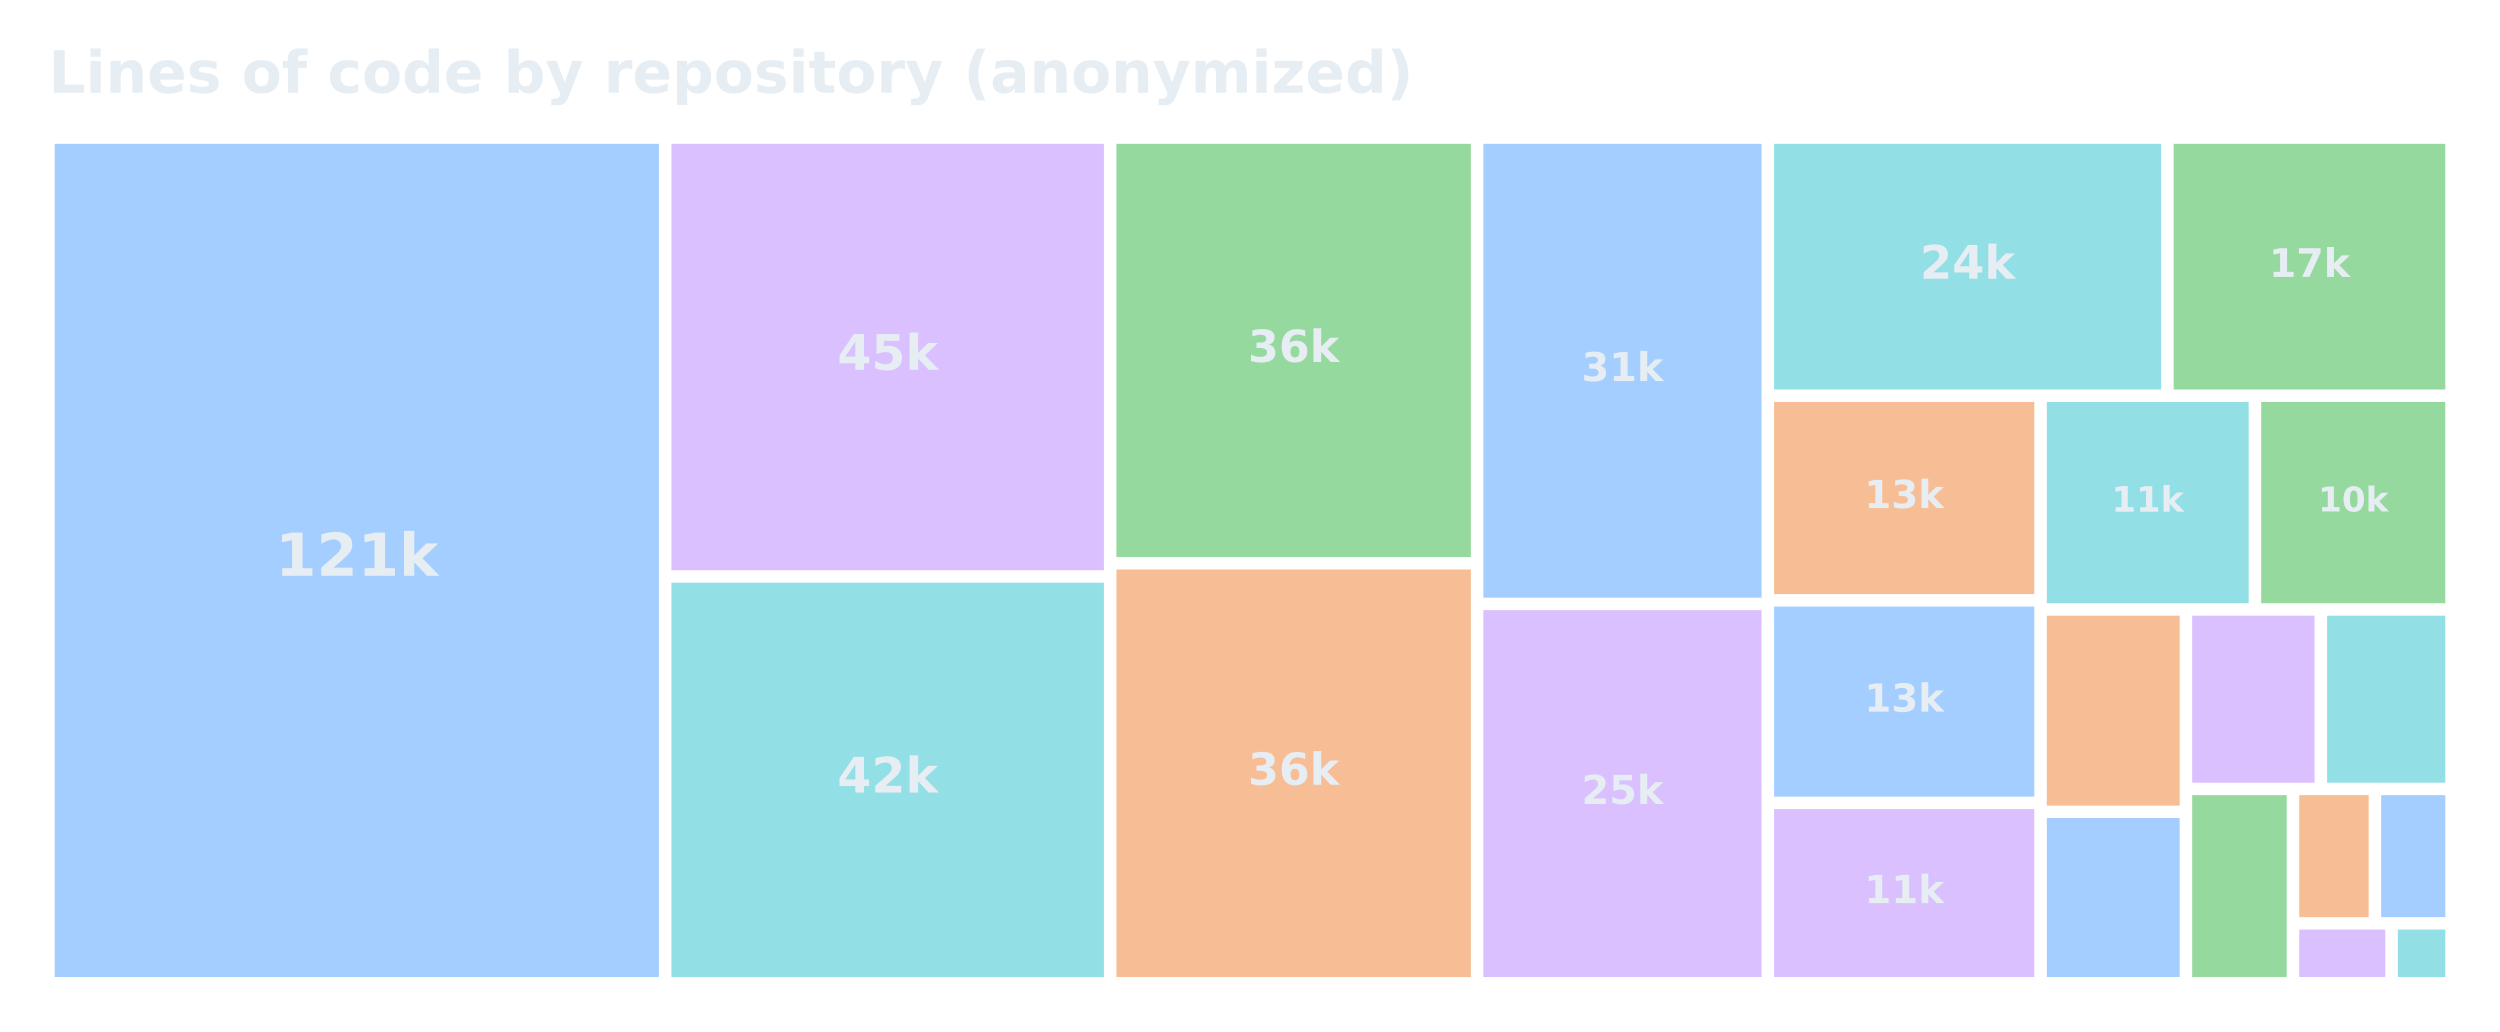
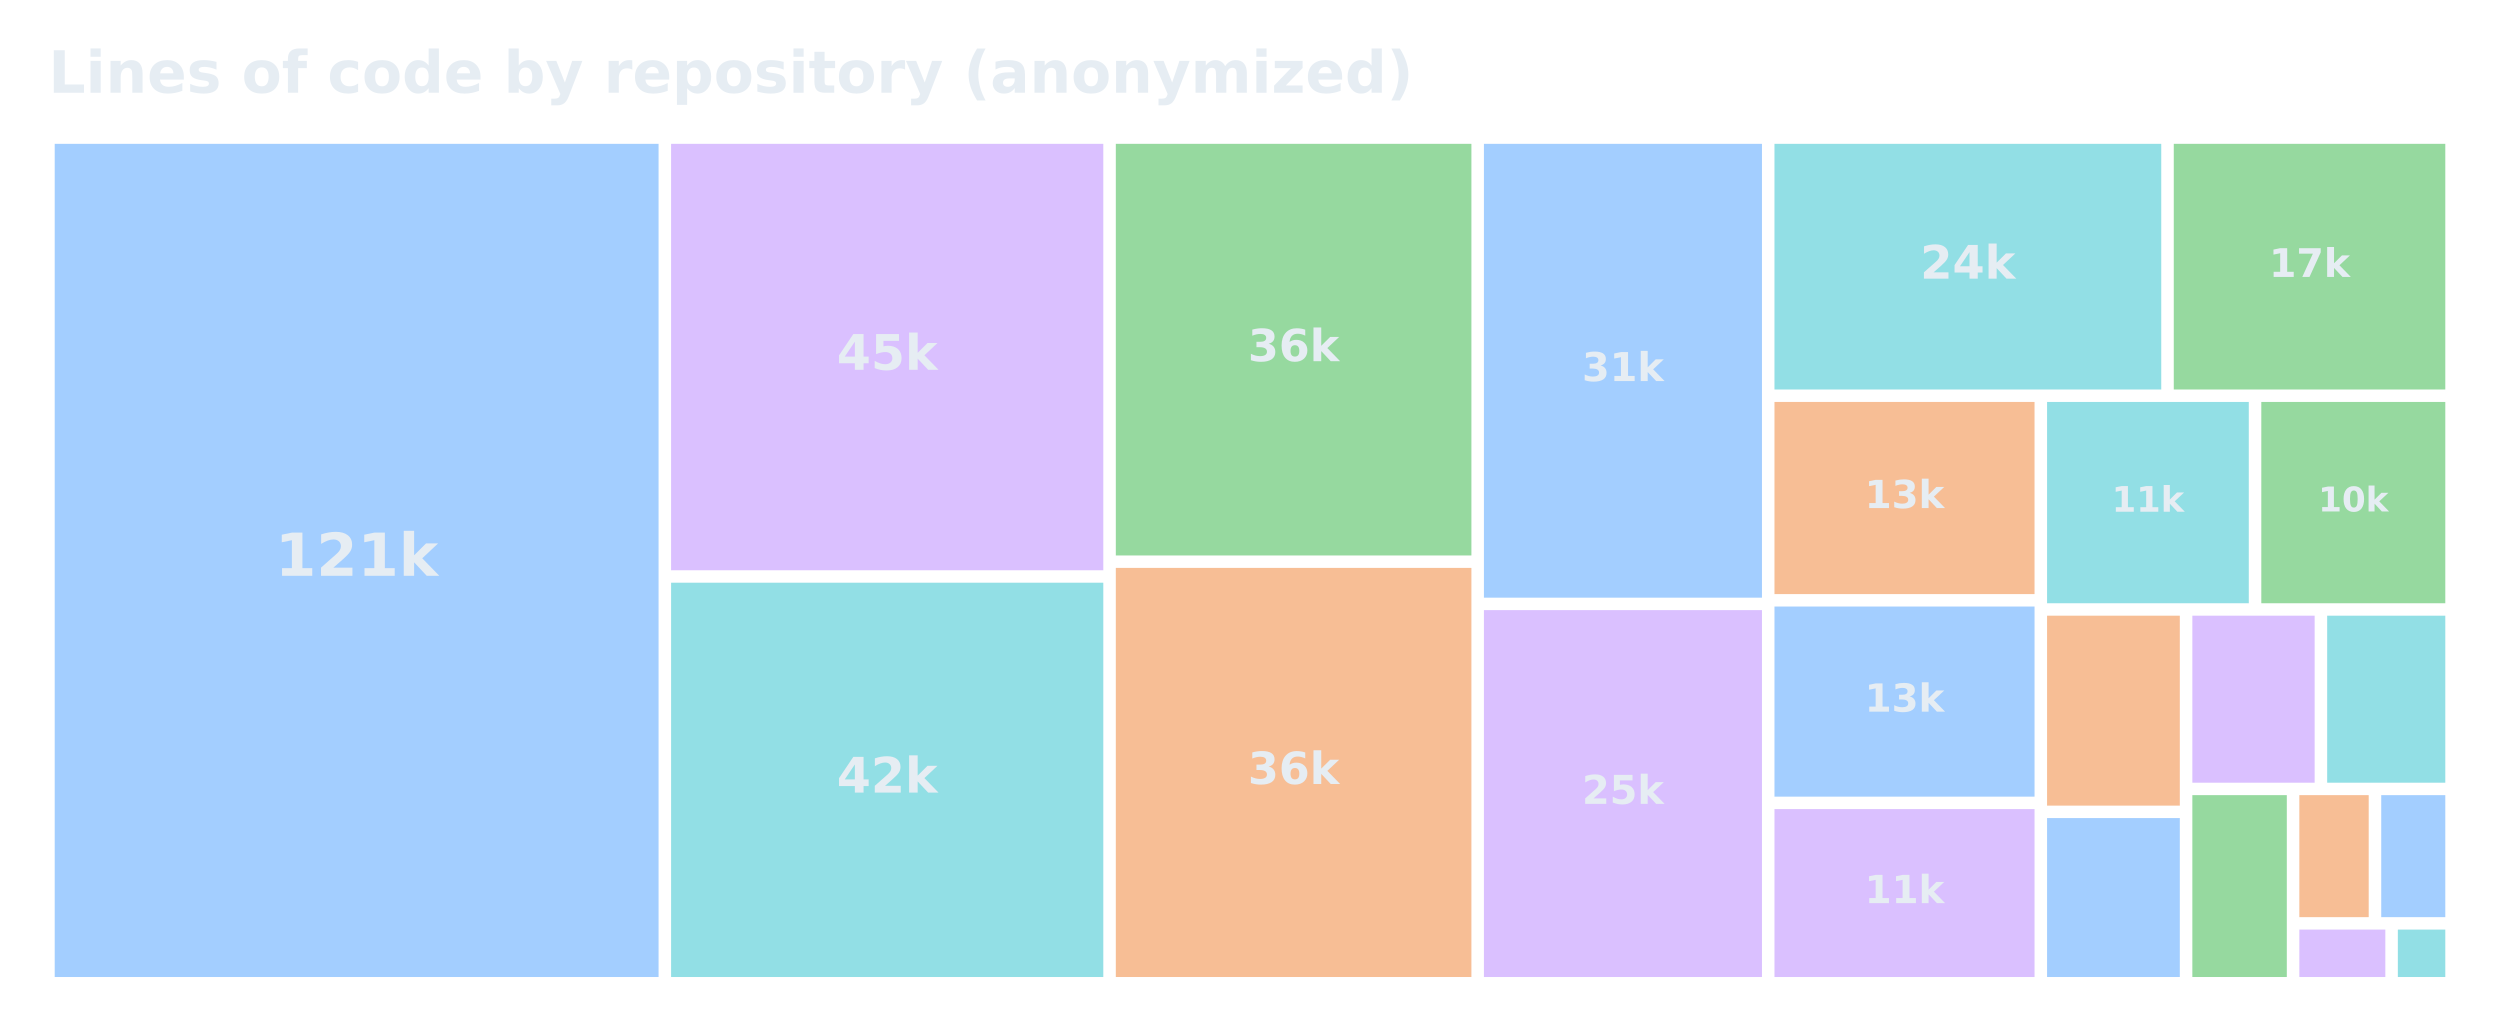
<svg xmlns="http://www.w3.org/2000/svg" xmlns:xlink="http://www.w3.org/1999/xlink" width="557.28pt" height="229.974pt" viewBox="0 0 557.28 229.974" version="1.1">
  <defs>
    <style type="text/css">*{stroke-linejoin: round; stroke-linecap: butt}</style>
  </defs>
  <g id="figure_1">
    <g id="patch_1">
      <path d="M 0 229.974  L 557.28 229.974  L 557.28 0  L 0 0  L 0 229.974  z " style="fill: none; opacity: 0" />
    </g>
    <g id="axes_1">
      <g id="patch_2">
-         <path d="M 12.195 32.064  L 146.883 32.064  L 146.883 217.788  L 12.195 217.788  z " clip-path="url(#pd9cb88884c)" style="fill: #58a6ff; opacity: 0.55" />
+         <path d="M 12.195 32.064  L 146.804 32.064  L 146.804 217.788  L 12.195 217.788  z " clip-path="url(#pdce6cdd599)" style="fill: #58a6ff; opacity: 0.55" />
      </g>
      <g id="patch_3">
-         <path d="M 149.673 32.064  L 246.074 32.064  L 246.074 127.121  L 149.673 127.121  z " clip-path="url(#pd9cb88884c)" style="fill: #bc8cff; opacity: 0.55" />
+         <path d="M 149.594 32.064  L 245.939 32.064  L 245.939 127.121  L 149.594 127.121  z " clip-path="url(#pdce6cdd599)" style="fill: #bc8cff; opacity: 0.55" />
      </g>
      <g id="patch_4">
-         <path d="M 149.673 129.893  L 246.074 129.893  L 246.074 217.788  L 149.673 217.788  z " clip-path="url(#pd9cb88884c)" style="fill: #39c5cf; opacity: 0.55" />
+         <path d="M 149.594 129.893  L 245.939 129.893  L 245.939 217.788  L 149.594 217.788  z " clip-path="url(#pdce6cdd599)" style="fill: #39c5cf; opacity: 0.55" />
      </g>
      <g id="patch_5">
-         <path d="M 248.864 32.064  L 327.87 32.064  L 327.87 124.173  L 248.864 124.173  z " clip-path="url(#pd9cb88884c)" style="fill: #3fb950; opacity: 0.55" />
+         <path d="M 248.729 32.064  L 327.994 32.064  L 327.994 123.82  L 248.729 123.82  z " clip-path="url(#pdce6cdd599)" style="fill: #3fb950; opacity: 0.55" />
      </g>
      <g id="patch_6">
-         <path d="M 248.864 126.945  L 327.87 126.945  L 327.87 217.788  L 248.864 217.788  z " clip-path="url(#pd9cb88884c)" style="fill: #f0883e; opacity: 0.55" />
+         <path d="M 248.729 126.592  L 327.994 126.592  L 327.994 217.788  L 248.729 217.788  z " clip-path="url(#pdce6cdd599)" style="fill: #f0883e; opacity: 0.55" />
      </g>
      <g id="patch_7">
-         <path d="M 330.66 32.064  L 392.674 32.064  L 392.674 133.229  L 330.66 133.229  z " clip-path="url(#pd9cb88884c)" style="fill: #58a6ff; opacity: 0.55" />
+         <path d="M 330.784 32.064  L 392.761 32.064  L 392.761 133.229  L 330.784 133.229  z " clip-path="url(#pdce6cdd599)" style="fill: #58a6ff; opacity: 0.55" />
      </g>
      <g id="patch_8">
-         <path d="M 330.66 136.001  L 392.674 136.001  L 392.674 217.788  L 330.66 217.788  z " clip-path="url(#pd9cb88884c)" style="fill: #bc8cff; opacity: 0.55" />
+         <path d="M 330.784 136.001  L 392.761 136.001  L 392.761 217.788  L 330.784 217.788  z " clip-path="url(#pdce6cdd599)" style="fill: #bc8cff; opacity: 0.55" />
      </g>
      <g id="patch_9">
-         <path d="M 395.464 32.064  L 481.733 32.064  L 481.733 86.826  L 395.464 86.826  z " clip-path="url(#pd9cb88884c)" style="fill: #39c5cf; opacity: 0.55" />
+         <path d="M 395.551 32.064  L 481.769 32.064  L 481.769 86.826  L 395.551 86.826  z " clip-path="url(#pdce6cdd599)" style="fill: #39c5cf; opacity: 0.55" />
      </g>
      <g id="patch_10">
-         <path d="M 484.523 32.064  L 545.085 32.064  L 545.085 86.826  L 484.523 86.826  z " clip-path="url(#pd9cb88884c)" style="fill: #3fb950; opacity: 0.55" />
+         <path d="M 484.559 32.064  L 545.085 32.064  L 545.085 86.826  L 484.559 86.826  z " clip-path="url(#pdce6cdd599)" style="fill: #3fb950; opacity: 0.55" />
      </g>
      <g id="patch_11">
-         <path d="M 395.464 89.598  L 453.472 89.598  L 453.472 132.431  L 395.464 132.431  z " clip-path="url(#pd9cb88884c)" style="fill: #f0883e; opacity: 0.55" />
+         <path d="M 395.551 89.598  L 453.524 89.598  L 453.524 132.431  L 395.551 132.431  z " clip-path="url(#pdce6cdd599)" style="fill: #f0883e; opacity: 0.55" />
      </g>
      <g id="patch_12">
-         <path d="M 395.464 135.203  L 453.472 135.203  L 453.472 177.583  L 395.464 177.583  z " clip-path="url(#pd9cb88884c)" style="fill: #58a6ff; opacity: 0.55" />
+         <path d="M 395.551 135.203  L 453.524 135.203  L 453.524 177.583  L 395.551 177.583  z " clip-path="url(#pdce6cdd599)" style="fill: #58a6ff; opacity: 0.55" />
      </g>
      <g id="patch_13">
-         <path d="M 395.464 180.355  L 453.472 180.355  L 453.472 217.788  L 395.464 217.788  z " clip-path="url(#pd9cb88884c)" style="fill: #bc8cff; opacity: 0.55" />
+         <path d="M 395.551 180.355  L 453.524 180.355  L 453.524 217.788  L 395.551 217.788  z " clip-path="url(#pdce6cdd599)" style="fill: #bc8cff; opacity: 0.55" />
      </g>
      <g id="patch_14">
-         <path d="M 456.262 89.598  L 501.259 89.598  L 501.259 134.472  L 456.262 134.472  z " clip-path="url(#pd9cb88884c)" style="fill: #39c5cf; opacity: 0.55" />
+         <path d="M 456.314 89.598  L 501.284 89.598  L 501.284 134.472  L 456.314 134.472  z " clip-path="url(#pdce6cdd599)" style="fill: #39c5cf; opacity: 0.55" />
      </g>
      <g id="patch_15">
-         <path d="M 504.049 89.598  L 545.085 89.598  L 545.085 134.472  L 504.049 134.472  z " clip-path="url(#pd9cb88884c)" style="fill: #3fb950; opacity: 0.55" />
+         <path d="M 504.074 89.598  L 545.085 89.598  L 545.085 134.472  L 504.074 134.472  z " clip-path="url(#pdce6cdd599)" style="fill: #3fb950; opacity: 0.55" />
      </g>
      <g id="patch_16">
-         <path d="M 456.262 137.244  L 485.876 137.244  L 485.876 179.584  L 456.262 179.584  z " clip-path="url(#pd9cb88884c)" style="fill: #f0883e; opacity: 0.55" />
+         <path d="M 456.314 137.244  L 485.91 137.244  L 485.91 179.584  L 456.314 179.584  z " clip-path="url(#pdce6cdd599)" style="fill: #f0883e; opacity: 0.55" />
      </g>
      <g id="patch_17">
-         <path d="M 456.262 182.356  L 485.876 182.356  L 485.876 217.788  L 456.262 217.788  z " clip-path="url(#pd9cb88884c)" style="fill: #58a6ff; opacity: 0.55" />
+         <path d="M 456.314 182.356  L 485.91 182.356  L 485.91 217.788  L 456.314 217.788  z " clip-path="url(#pdce6cdd599)" style="fill: #58a6ff; opacity: 0.55" />
      </g>
      <g id="patch_18">
-         <path d="M 488.666 137.244  L 515.948 137.244  L 515.948 174.474  L 488.666 174.474  z " clip-path="url(#pd9cb88884c)" style="fill: #bc8cff; opacity: 0.55" />
+         <path d="M 488.7 137.244  L 515.965 137.244  L 515.965 174.474  L 488.7 174.474  z " clip-path="url(#pdce6cdd599)" style="fill: #bc8cff; opacity: 0.55" />
      </g>
      <g id="patch_19">
-         <path d="M 518.738 137.244  L 545.085 137.244  L 545.085 174.474  L 518.738 174.474  z " clip-path="url(#pd9cb88884c)" style="fill: #39c5cf; opacity: 0.55" />
+         <path d="M 518.755 137.244  L 545.085 137.244  L 545.085 174.474  L 518.755 174.474  z " clip-path="url(#pdce6cdd599)" style="fill: #39c5cf; opacity: 0.55" />
      </g>
      <g id="patch_20">
-         <path d="M 488.666 177.246  L 509.737 177.246  L 509.737 217.788  L 488.666 217.788  z " clip-path="url(#pd9cb88884c)" style="fill: #3fb950; opacity: 0.55" />
+         <path d="M 488.7 177.246  L 509.758 177.246  L 509.758 217.788  L 488.7 217.788  z " clip-path="url(#pdce6cdd599)" style="fill: #3fb950; opacity: 0.55" />
      </g>
      <g id="patch_21">
-         <path d="M 512.527 177.246  L 528.003 177.246  L 528.003 204.443  L 512.527 204.443  z " clip-path="url(#pd9cb88884c)" style="fill: #f0883e; opacity: 0.55" />
+         <path d="M 512.548 177.246  L 528.013 177.246  L 528.013 204.443  L 512.548 204.443  z " clip-path="url(#pdce6cdd599)" style="fill: #f0883e; opacity: 0.55" />
      </g>
      <g id="patch_22">
-         <path d="M 530.793 177.246  L 545.085 177.246  L 545.085 204.443  L 530.793 204.443  z " clip-path="url(#pd9cb88884c)" style="fill: #58a6ff; opacity: 0.55" />
+         <path d="M 530.803 177.246  L 545.085 177.246  L 545.085 204.443  L 530.803 204.443  z " clip-path="url(#pdce6cdd599)" style="fill: #58a6ff; opacity: 0.55" />
      </g>
      <g id="patch_23">
-         <path d="M 512.527 207.215  L 531.713 207.215  L 531.713 217.788  L 512.527 217.788  z " clip-path="url(#pd9cb88884c)" style="fill: #bc8cff; opacity: 0.55" />
+         <path d="M 512.548 207.215  L 531.72 207.215  L 531.72 217.788  L 512.548 217.788  z " clip-path="url(#pdce6cdd599)" style="fill: #bc8cff; opacity: 0.55" />
      </g>
      <g id="patch_24">
-         <path d="M 534.503 207.215  L 545.085 207.215  L 545.085 217.788  L 534.503 217.788  z " clip-path="url(#pd9cb88884c)" style="fill: #39c5cf; opacity: 0.55" />
+         <path d="M 534.51 207.215  L 545.085 207.215  L 545.085 217.788  L 534.51 217.788  z " clip-path="url(#pdce6cdd599)" style="fill: #39c5cf; opacity: 0.55" />
      </g>
      <g id="text_1">
-         <g style="fill: #e6edf3" transform="translate(61.35622 128.3586) scale(0.132125 -0.132125)">
+         <g style="fill: #e6edf3" transform="translate(61.32346 128.3574) scale(0.132079 -0.132079)">
          <defs>
            <path id="DejaVuSans-Bold-14" d="M 750 831  L 1813 831  L 1813 3847  L 722 3622  L 722 4441  L 1806 4666  L 2950 4666  L 2950 831  L 4013 831  L 4013 0  L 750 0  L 750 831  z " transform="scale(0.015625)" />
            <path id="DejaVuSans-Bold-15" d="M 1844 884  L 3897 884  L 3897 0  L 506 0  L 506 884  L 2209 2388  Q 2438 2594 2547 2791  Q 2656 2988 2656 3200  Q 2656 3528 2436 3728  Q 2216 3928 1850 3928  Q 1569 3928 1234 3808  Q 900 3688 519 3450  L 519 4475  Q 925 4609 1322 4679  Q 1719 4750 2100 4750  Q 2938 4750 3402 4381  Q 3866 4013 3866 3353  Q 3866 2972 3669 2642  Q 3472 2313 2841 1759  L 1844 884  z " transform="scale(0.015625)" />
            <path id="DejaVuSans-Bold-4e" d="M 538 4863  L 1656 4863  L 1656 2216  L 2944 3500  L 4244 3500  L 2534 1894  L 4378 0  L 3022 0  L 1656 1459  L 1656 0  L 538 0  L 538 4863  z " transform="scale(0.015625)" />
          </defs>
          <use xlink:href="#DejaVuSans-Bold-14" />
          <use xlink:href="#DejaVuSans-Bold-15" transform="translate(69.57812 0)" />
          <use xlink:href="#DejaVuSans-Bold-14" transform="translate(139.1562 0)" />
          <use xlink:href="#DejaVuSans-Bold-4e" transform="translate(208.7344 0)" />
        </g>
      </g>
      <g id="text_2">
-         <g style="fill: #e6edf3" transform="translate(186.6389 82.43084) scale(0.109254 -0.109254)">
+         <g style="fill: #e6edf3" transform="translate(186.5356 82.42996) scale(0.10922 -0.10922)">
          <defs>
            <path id="DejaVuSans-Bold-17" d="M 2356 3675  L 1038 1722  L 2356 1722  L 2356 3675  z M 2156 4666  L 3494 4666  L 3494 1722  L 4159 1722  L 4159 850  L 3494 850  L 3494 0  L 2356 0  L 2356 850  L 288 850  L 288 1881  L 2156 4666  z " transform="scale(0.015625)" />
            <path id="DejaVuSans-Bold-18" d="M 678 4666  L 3669 4666  L 3669 3781  L 1638 3781  L 1638 3059  Q 1775 3097 1914 3117  Q 2053 3138 2203 3138  Q 3056 3138 3531 2711  Q 4006 2284 4006 1522  Q 4006 766 3489 337  Q 2972 -91 2053 -91  Q 1656 -91 1267 -14  Q 878 63 494 219  L 494 1166  Q 875 947 1217 837  Q 1559 728 1863 728  Q 2300 728 2551 942  Q 2803 1156 2803 1522  Q 2803 1891 2551 2103  Q 2300 2316 1863 2316  Q 1603 2316 1309 2248  Q 1016 2181 678 2041  L 678 4666  z " transform="scale(0.015625)" />
          </defs>
          <use xlink:href="#DejaVuSans-Bold-17" />
          <use xlink:href="#DejaVuSans-Bold-18" transform="translate(69.57812 0)" />
          <use xlink:href="#DejaVuSans-Bold-4e" transform="translate(139.1562 0)" />
        </g>
      </g>
      <g id="text_3">
-         <g style="fill: #e6edf3" transform="translate(186.6389 176.6788) scale(0.109254 -0.109254)">
+         <g style="fill: #e6edf3" transform="translate(186.5356 176.678) scale(0.10922 -0.10922)">
          <use xlink:href="#DejaVuSans-Bold-17" />
          <use xlink:href="#DejaVuSans-Bold-15" transform="translate(69.57812 0)" />
          <use xlink:href="#DejaVuSans-Bold-4e" transform="translate(139.1562 0)" />
        </g>
      </g>
      <g id="text_4">
-         <g style="fill: #e6edf3" transform="translate(278.2008 80.68721) scale(0.098863 -0.098863)">
+         <g style="fill: #e6edf3" transform="translate(278.1793 80.51459) scale(0.099017 -0.099017)">
          <defs>
            <path id="DejaVuSans-Bold-16" d="M 2981 2516  Q 3453 2394 3698 2092  Q 3944 1791 3944 1325  Q 3944 631 3412 270  Q 2881 -91 1863 -91  Q 1503 -91 1142 -33  Q 781 25 428 141  L 428 1069  Q 766 900 1098 814  Q 1431 728 1753 728  Q 2231 728 2486 893  Q 2741 1059 2741 1369  Q 2741 1688 2480 1852  Q 2219 2016 1709 2016  L 1228 2016  L 1228 2791  L 1734 2791  Q 2188 2791 2409 2933  Q 2631 3075 2631 3366  Q 2631 3634 2415 3781  Q 2200 3928 1806 3928  Q 1516 3928 1219 3862  Q 922 3797 628 3669  L 628 4550  Q 984 4650 1334 4700  Q 1684 4750 2022 4750  Q 2931 4750 3382 4451  Q 3834 4153 3834 3553  Q 3834 3144 3618 2883  Q 3403 2622 2981 2516  z " transform="scale(0.015625)" />
            <path id="DejaVuSans-Bold-19" d="M 2316 2303  Q 2000 2303 1842 2098  Q 1684 1894 1684 1484  Q 1684 1075 1842 870  Q 2000 666 2316 666  Q 2634 666 2792 870  Q 2950 1075 2950 1484  Q 2950 1894 2792 2098  Q 2634 2303 2316 2303  z M 3803 4544  L 3803 3681  Q 3506 3822 3243 3889  Q 2981 3956 2731 3956  Q 2194 3956 1894 3657  Q 1594 3359 1544 2772  Q 1750 2925 1990 3001  Q 2231 3078 2516 3078  Q 3231 3078 3670 2659  Q 4109 2241 4109 1563  Q 4109 813 3618 361  Q 3128 -91 2303 -91  Q 1394 -91 895 523  Q 397 1138 397 2266  Q 397 3422 980 4083  Q 1563 4744 2578 4744  Q 2900 4744 3203 4694  Q 3506 4644 3803 4544  z " transform="scale(0.015625)" />
          </defs>
          <use xlink:href="#DejaVuSans-Bold-16" />
          <use xlink:href="#DejaVuSans-Bold-19" transform="translate(69.57812 0)" />
          <use xlink:href="#DejaVuSans-Bold-4e" transform="translate(139.1562 0)" />
        </g>
      </g>
      <g id="text_5">
-         <g style="fill: #e6edf3" transform="translate(278.2008 174.9352) scale(0.098863 -0.098863)">
+         <g style="fill: #e6edf3" transform="translate(278.1793 174.7626) scale(0.099017 -0.099017)">
          <use xlink:href="#DejaVuSans-Bold-16" />
          <use xlink:href="#DejaVuSans-Bold-19" transform="translate(69.57812 0)" />
          <use xlink:href="#DejaVuSans-Bold-4e" transform="translate(139.1562 0)" />
        </g>
      </g>
      <g id="text_6">
-         <g style="fill: #e6edf3" transform="translate(352.5448 84.95145) scale(0.088712 -0.088712)">
+         <g style="fill: #e6edf3" transform="translate(352.6525 84.95088) scale(0.08869 -0.08869)">
          <use xlink:href="#DejaVuSans-Bold-16" />
          <use xlink:href="#DejaVuSans-Bold-14" transform="translate(69.57812 0)" />
          <use xlink:href="#DejaVuSans-Bold-4e" transform="translate(139.1562 0)" />
        </g>
      </g>
      <g id="text_7">
-         <g style="fill: #e6edf3" transform="translate(352.5448 179.1994) scale(0.088712 -0.088712)">
+         <g style="fill: #e6edf3" transform="translate(352.6525 179.1989) scale(0.08869 -0.08869)">
          <use xlink:href="#DejaVuSans-Bold-15" />
          <use xlink:href="#DejaVuSans-Bold-18" transform="translate(69.57812 0)" />
          <use xlink:href="#DejaVuSans-Bold-4e" transform="translate(139.1562 0)" />
        </g>
      </g>
      <g id="text_8">
-         <g style="fill: #e6edf3" transform="translate(427.9865 62.1264) scale(0.103201 -0.103201)">
+         <g style="fill: #e6edf3" transform="translate(428.0511 62.12561) scale(0.103171 -0.103171)">
          <use xlink:href="#DejaVuSans-Bold-15" />
          <use xlink:href="#DejaVuSans-Bold-17" transform="translate(69.57812 0)" />
          <use xlink:href="#DejaVuSans-Bold-4e" transform="translate(139.1562 0)" />
        </g>
      </g>
      <g id="text_9">
-         <g style="fill: #e6edf3" transform="translate(505.771 61.72744) scale(0.087845 -0.087845)">
+         <g style="fill: #e6edf3" transform="translate(505.7912 61.72688) scale(0.087823 -0.087823)">
          <defs>
            <path id="DejaVuSans-Bold-1a" d="M 428 4666  L 3944 4666  L 3944 3988  L 2125 0  L 953 0  L 2675 3781  L 428 3781  L 428 4666  z " transform="scale(0.015625)" />
          </defs>
          <use xlink:href="#DejaVuSans-Bold-14" />
          <use xlink:href="#DejaVuSans-Bold-1a" transform="translate(69.57812 0)" />
          <use xlink:href="#DejaVuSans-Bold-4e" transform="translate(139.1562 0)" />
        </g>
      </g>
      <g id="text_10">
-         <g style="fill: #e6edf3" transform="translate(415.592 113.2574) scale(0.086319 -0.086319)">
+         <g style="fill: #e6edf3" transform="translate(415.6638 113.2568) scale(0.086298 -0.086298)">
          <use xlink:href="#DejaVuSans-Bold-14" />
          <use xlink:href="#DejaVuSans-Bold-16" transform="translate(69.57812 0)" />
          <use xlink:href="#DejaVuSans-Bold-4e" transform="translate(139.1562 0)" />
        </g>
      </g>
      <g id="text_11">
-         <g style="fill: #e6edf3" transform="translate(415.592 158.6358) scale(0.086319 -0.086319)">
+         <g style="fill: #e6edf3" transform="translate(415.6638 158.6353) scale(0.086298 -0.086298)">
          <use xlink:href="#DejaVuSans-Bold-14" />
          <use xlink:href="#DejaVuSans-Bold-16" transform="translate(69.57812 0)" />
          <use xlink:href="#DejaVuSans-Bold-4e" transform="translate(139.1562 0)" />
        </g>
      </g>
      <g id="text_12">
-         <g style="fill: #e6edf3" transform="translate(415.592 201.3142) scale(0.086319 -0.086319)">
+         <g style="fill: #e6edf3" transform="translate(415.6638 201.3137) scale(0.086298 -0.086298)">
          <use xlink:href="#DejaVuSans-Bold-14" />
          <use xlink:href="#DejaVuSans-Bold-14" transform="translate(69.57812 0)" />
          <use xlink:href="#DejaVuSans-Bold-4e" transform="translate(139.1562 0)" />
        </g>
      </g>
      <g id="text_13">
-         <g style="fill: #e6edf3" transform="translate(470.6839 114.076) scale(0.078547 -0.078547)">
+         <g style="fill: #e6edf3" transform="translate(470.7242 114.0756) scale(0.078531 -0.078531)">
          <use xlink:href="#DejaVuSans-Bold-14" />
          <use xlink:href="#DejaVuSans-Bold-14" transform="translate(69.57812 0)" />
          <use xlink:href="#DejaVuSans-Bold-4e" transform="translate(139.1562 0)" />
        </g>
      </g>
      <g id="text_14">
-         <g style="fill: #e6edf3" transform="translate(516.7338 114.0145) scale(0.07618 -0.07618)">
+         <g style="fill: #e6edf3" transform="translate(516.7478 114.0141) scale(0.076165 -0.076165)">
          <defs>
            <path id="DejaVuSans-Bold-13" d="M 2944 2338  Q 2944 3213 2780 3570  Q 2616 3928 2228 3928  Q 1841 3928 1675 3570  Q 1509 3213 1509 2338  Q 1509 1453 1675 1090  Q 1841 728 2228 728  Q 2613 728 2778 1090  Q 2944 1453 2944 2338  z M 4147 2328  Q 4147 1169 3647 539  Q 3147 -91 2228 -91  Q 1306 -91 806 539  Q 306 1169 306 2328  Q 306 3491 806 4120  Q 1306 4750 2228 4750  Q 3147 4750 3647 4120  Q 4147 3491 4147 2328  z " transform="scale(0.015625)" />
          </defs>
          <use xlink:href="#DejaVuSans-Bold-14" />
          <use xlink:href="#DejaVuSans-Bold-13" transform="translate(69.57812 0)" />
          <use xlink:href="#DejaVuSans-Bold-4e" transform="translate(139.1562 0)" />
        </g>
      </g>
      <g id="text_15">
        <g style="fill: #e6edf3" transform="translate(10.8 20.67797) scale(0.13 -0.13)">
          <defs>
            <path id="DejaVuSans-Bold-2f" d="M 588 4666  L 1791 4666  L 1791 909  L 3903 909  L 3903 0  L 588 0  L 588 4666  z " transform="scale(0.015625)" />
            <path id="DejaVuSans-Bold-4c" d="M 538 3500  L 1656 3500  L 1656 0  L 538 0  L 538 3500  z M 538 4863  L 1656 4863  L 1656 3950  L 538 3950  L 538 4863  z " transform="scale(0.015625)" />
            <path id="DejaVuSans-Bold-51" d="M 4056 2131  L 4056 0  L 2931 0  L 2931 347  L 2931 1631  Q 2931 2084 2911 2256  Q 2891 2428 2841 2509  Q 2775 2619 2662 2680  Q 2550 2741 2406 2741  Q 2056 2741 1856 2470  Q 1656 2200 1656 1722  L 1656 0  L 538 0  L 538 3500  L 1656 3500  L 1656 2988  Q 1909 3294 2193 3439  Q 2478 3584 2822 3584  Q 3428 3584 3742 3212  Q 4056 2841 4056 2131  z " transform="scale(0.015625)" />
            <path id="DejaVuSans-Bold-48" d="M 4031 1759  L 4031 1441  L 1416 1441  Q 1456 1047 1700 850  Q 1944 653 2381 653  Q 2734 653 3104 758  Q 3475 863 3866 1075  L 3866 213  Q 3469 63 3072 -14  Q 2675 -91 2278 -91  Q 1328 -91 801 392  Q 275 875 275 1747  Q 275 2603 792 3093  Q 1309 3584 2216 3584  Q 3041 3584 3536 3087  Q 4031 2591 4031 1759  z M 2881 2131  Q 2881 2450 2695 2645  Q 2509 2841 2209 2841  Q 1884 2841 1681 2658  Q 1478 2475 1428 2131  L 2881 2131  z " transform="scale(0.015625)" />
            <path id="DejaVuSans-Bold-56" d="M 3272 3391  L 3272 2541  Q 2913 2691 2578 2766  Q 2244 2841 1947 2841  Q 1628 2841 1473 2761  Q 1319 2681 1319 2516  Q 1319 2381 1436 2309  Q 1553 2238 1856 2203  L 2053 2175  Q 2913 2066 3209 1816  Q 3506 1566 3506 1031  Q 3506 472 3093 190  Q 2681 -91 1863 -91  Q 1516 -91 1145 -36  Q 775 19 384 128  L 384 978  Q 719 816 1070 734  Q 1422 653 1784 653  Q 2113 653 2278 743  Q 2444 834 2444 1013  Q 2444 1163 2330 1236  Q 2216 1309 1875 1350  L 1678 1375  Q 931 1469 631 1722  Q 331 1975 331 2491  Q 331 3047 712 3315  Q 1094 3584 1881 3584  Q 2191 3584 2531 3537  Q 2872 3491 3272 3391  z " transform="scale(0.015625)" />
            <path id="DejaVuSans-Bold-3" transform="scale(0.015625)" />
            <path id="DejaVuSans-Bold-52" d="M 2203 2784  Q 1831 2784 1636 2517  Q 1441 2250 1441 1747  Q 1441 1244 1636 976  Q 1831 709 2203 709  Q 2569 709 2762 976  Q 2956 1244 2956 1747  Q 2956 2250 2762 2517  Q 2569 2784 2203 2784  z M 2203 3584  Q 3106 3584 3614 3096  Q 4122 2609 4122 1747  Q 4122 884 3614 396  Q 3106 -91 2203 -91  Q 1297 -91 786 396  Q 275 884 275 1747  Q 275 2609 786 3096  Q 1297 3584 2203 3584  z " transform="scale(0.015625)" />
            <path id="DejaVuSans-Bold-49" d="M 2841 4863  L 2841 4128  L 2222 4128  Q 1984 4128 1890 4042  Q 1797 3956 1797 3744  L 1797 3500  L 2753 3500  L 2753 2700  L 1797 2700  L 1797 0  L 678 0  L 678 2700  L 122 2700  L 122 3500  L 678 3500  L 678 3744  Q 678 4316 997 4589  Q 1316 4863 1984 4863  L 2841 4863  z " transform="scale(0.015625)" />
            <path id="DejaVuSans-Bold-46" d="M 3366 3391  L 3366 2478  Q 3138 2634 2908 2709  Q 2678 2784 2431 2784  Q 1963 2784 1702 2511  Q 1441 2238 1441 1747  Q 1441 1256 1702 982  Q 1963 709 2431 709  Q 2694 709 2930 787  Q 3166 866 3366 1019  L 3366 103  Q 3103 6 2833 -42  Q 2563 -91 2291 -91  Q 1344 -91 809 395  Q 275 881 275 1747  Q 275 2613 809 3098  Q 1344 3584 2291 3584  Q 2566 3584 2833 3536  Q 3100 3488 3366 3391  z " transform="scale(0.015625)" />
            <path id="DejaVuSans-Bold-47" d="M 2919 2988  L 2919 4863  L 4044 4863  L 4044 0  L 2919 0  L 2919 506  Q 2688 197 2409 53  Q 2131 -91 1766 -91  Q 1119 -91 703 423  Q 288 938 288 1747  Q 288 2556 703 3070  Q 1119 3584 1766 3584  Q 2128 3584 2408 3439  Q 2688 3294 2919 2988  z M 2181 722  Q 2541 722 2730 984  Q 2919 1247 2919 1747  Q 2919 2247 2730 2509  Q 2541 2772 2181 2772  Q 1825 2772 1636 2509  Q 1447 2247 1447 1747  Q 1447 1247 1636 984  Q 1825 722 2181 722  z " transform="scale(0.015625)" />
            <path id="DejaVuSans-Bold-45" d="M 2400 722  Q 2759 722 2948 984  Q 3138 1247 3138 1747  Q 3138 2247 2948 2509  Q 2759 2772 2400 2772  Q 2041 2772 1848 2508  Q 1656 2244 1656 1747  Q 1656 1250 1848 986  Q 2041 722 2400 722  z M 1656 2988  Q 1888 3294 2169 3439  Q 2450 3584 2816 3584  Q 3463 3584 3878 3070  Q 4294 2556 4294 1747  Q 4294 938 3878 423  Q 3463 -91 2816 -91  Q 2450 -91 2169 54  Q 1888 200 1656 506  L 1656 0  L 538 0  L 538 4863  L 1656 4863  L 1656 2988  z " transform="scale(0.015625)" />
            <path id="DejaVuSans-Bold-5c" d="M 78 3500  L 1197 3500  L 2138 1125  L 2938 3500  L 4056 3500  L 2584 -331  Q 2363 -916 2067 -1148  Q 1772 -1381 1288 -1381  L 641 -1381  L 641 -647  L 991 -647  Q 1275 -647 1404 -556  Q 1534 -466 1606 -231  L 1638 -134  L 78 3500  z " transform="scale(0.015625)" />
            <path id="DejaVuSans-Bold-55" d="M 3138 2547  Q 2991 2616 2845 2648  Q 2700 2681 2553 2681  Q 2122 2681 1889 2404  Q 1656 2128 1656 1613  L 1656 0  L 538 0  L 538 3500  L 1656 3500  L 1656 2925  Q 1872 3269 2151 3426  Q 2431 3584 2822 3584  Q 2878 3584 2943 3579  Q 3009 3575 3134 3559  L 3138 2547  z " transform="scale(0.015625)" />
            <path id="DejaVuSans-Bold-53" d="M 1656 506  L 1656 -1331  L 538 -1331  L 538 3500  L 1656 3500  L 1656 2988  Q 1888 3294 2169 3439  Q 2450 3584 2816 3584  Q 3463 3584 3878 3070  Q 4294 2556 4294 1747  Q 4294 938 3878 423  Q 3463 -91 2816 -91  Q 2450 -91 2169 54  Q 1888 200 1656 506  z M 2400 2772  Q 2041 2772 1848 2508  Q 1656 2244 1656 1747  Q 1656 1250 1848 986  Q 2041 722 2400 722  Q 2759 722 2948 984  Q 3138 1247 3138 1747  Q 3138 2247 2948 2509  Q 2759 2772 2400 2772  z " transform="scale(0.015625)" />
            <path id="DejaVuSans-Bold-57" d="M 1759 4494  L 1759 3500  L 2913 3500  L 2913 2700  L 1759 2700  L 1759 1216  Q 1759 972 1856 886  Q 1953 800 2241 800  L 2816 800  L 2816 0  L 1856 0  Q 1194 0 917 276  Q 641 553 641 1216  L 641 2700  L 84 2700  L 84 3500  L 641 3500  L 641 4494  L 1759 4494  z " transform="scale(0.015625)" />
            <path id="DejaVuSans-Bold-b" d="M 2413 -844  L 1484 -844  Q 1006 -72 778 623  Q 550 1319 550 2003  Q 550 2688 779 3389  Q 1009 4091 1484 4856  L 2413 4856  Q 2013 4116 1813 3408  Q 1613 2700 1613 2009  Q 1613 1319 1811 609  Q 2009 -100 2413 -844  z " transform="scale(0.015625)" />
            <path id="DejaVuSans-Bold-44" d="M 2106 1575  Q 1756 1575 1579 1456  Q 1403 1338 1403 1106  Q 1403 894 1545 773  Q 1688 653 1941 653  Q 2256 653 2472 879  Q 2688 1106 2688 1447  L 2688 1575  L 2106 1575  z M 3816 1997  L 3816 0  L 2688 0  L 2688 519  Q 2463 200 2181 54  Q 1900 -91 1497 -91  Q 953 -91 614 226  Q 275 544 275 1050  Q 275 1666 698 1953  Q 1122 2241 2028 2241  L 2688 2241  L 2688 2328  Q 2688 2594 2478 2717  Q 2269 2841 1825 2841  Q 1466 2841 1156 2769  Q 847 2697 581 2553  L 581 3406  Q 941 3494 1303 3539  Q 1666 3584 2028 3584  Q 2975 3584 3395 3211  Q 3816 2838 3816 1997  z " transform="scale(0.015625)" />
            <path id="DejaVuSans-Bold-50" d="M 3781 2919  Q 3994 3244 4286 3414  Q 4578 3584 4928 3584  Q 5531 3584 5847 3212  Q 6163 2841 6163 2131  L 6163 0  L 5038 0  L 5038 1825  Q 5041 1866 5042 1909  Q 5044 1953 5044 2034  Q 5044 2406 4934 2573  Q 4825 2741 4581 2741  Q 4263 2741 4089 2478  Q 3916 2216 3909 1719  L 3909 0  L 2784 0  L 2784 1825  Q 2784 2406 2684 2573  Q 2584 2741 2328 2741  Q 2006 2741 1831 2477  Q 1656 2213 1656 1722  L 1656 0  L 531 0  L 531 3500  L 1656 3500  L 1656 2988  Q 1863 3284 2130 3434  Q 2397 3584 2719 3584  Q 3081 3584 3359 3409  Q 3638 3234 3781 2919  z " transform="scale(0.015625)" />
            <path id="DejaVuSans-Bold-5d" d="M 366 3500  L 3419 3500  L 3419 2719  L 1575 800  L 3419 800  L 3419 0  L 288 0  L 288 781  L 2131 2700  L 366 2700  L 366 3500  z " transform="scale(0.015625)" />
            <path id="DejaVuSans-Bold-c" d="M 513 -844  Q 913 -100 1113 609  Q 1313 1319 1313 2009  Q 1313 2700 1113 3408  Q 913 4116 513 4856  L 1441 4856  Q 1916 4091 2145 3389  Q 2375 2688 2375 2003  Q 2375 1319 2147 623  Q 1919 -72 1441 -844  L 513 -844  z " transform="scale(0.015625)" />
          </defs>
          <use xlink:href="#DejaVuSans-Bold-2f" />
          <use xlink:href="#DejaVuSans-Bold-4c" transform="translate(63.71875 0)" />
          <use xlink:href="#DejaVuSans-Bold-51" transform="translate(98 0)" />
          <use xlink:href="#DejaVuSans-Bold-48" transform="translate(169.1875 0)" />
          <use xlink:href="#DejaVuSans-Bold-56" transform="translate(237.0156 0)" />
          <use xlink:href="#DejaVuSans-Bold-3" transform="translate(296.5312 0)" />
          <use xlink:href="#DejaVuSans-Bold-52" transform="translate(331.3438 0)" />
          <use xlink:href="#DejaVuSans-Bold-49" transform="translate(400.0469 0)" />
          <use xlink:href="#DejaVuSans-Bold-3" transform="translate(443.5469 0)" />
          <use xlink:href="#DejaVuSans-Bold-46" transform="translate(478.3594 0)" />
          <use xlink:href="#DejaVuSans-Bold-52" transform="translate(537.6406 0)" />
          <use xlink:href="#DejaVuSans-Bold-47" transform="translate(606.3438 0)" />
          <use xlink:href="#DejaVuSans-Bold-48" transform="translate(677.9219 0)" />
          <use xlink:href="#DejaVuSans-Bold-3" transform="translate(745.75 0)" />
          <use xlink:href="#DejaVuSans-Bold-45" transform="translate(780.5625 0)" />
          <use xlink:href="#DejaVuSans-Bold-5c" transform="translate(852.1406 0)" />
          <use xlink:href="#DejaVuSans-Bold-3" transform="translate(917.3281 0)" />
          <use xlink:href="#DejaVuSans-Bold-55" transform="translate(952.1406 0)" />
          <use xlink:href="#DejaVuSans-Bold-48" transform="translate(1001.453 0)" />
          <use xlink:href="#DejaVuSans-Bold-53" transform="translate(1069.281 0)" />
          <use xlink:href="#DejaVuSans-Bold-52" transform="translate(1140.859 0)" />
          <use xlink:href="#DejaVuSans-Bold-56" transform="translate(1209.562 0)" />
          <use xlink:href="#DejaVuSans-Bold-4c" transform="translate(1269.078 0)" />
          <use xlink:href="#DejaVuSans-Bold-57" transform="translate(1303.359 0)" />
          <use xlink:href="#DejaVuSans-Bold-52" transform="translate(1351.156 0)" />
          <use xlink:href="#DejaVuSans-Bold-55" transform="translate(1419.859 0)" />
          <use xlink:href="#DejaVuSans-Bold-5c" transform="translate(1469.172 0)" />
          <use xlink:href="#DejaVuSans-Bold-3" transform="translate(1534.359 0)" />
          <use xlink:href="#DejaVuSans-Bold-b" transform="translate(1569.172 0)" />
          <use xlink:href="#DejaVuSans-Bold-44" transform="translate(1614.875 0)" />
          <use xlink:href="#DejaVuSans-Bold-51" transform="translate(1682.359 0)" />
          <use xlink:href="#DejaVuSans-Bold-52" transform="translate(1753.547 0)" />
          <use xlink:href="#DejaVuSans-Bold-51" transform="translate(1822.25 0)" />
          <use xlink:href="#DejaVuSans-Bold-5c" transform="translate(1893.438 0)" />
          <use xlink:href="#DejaVuSans-Bold-50" transform="translate(1958.625 0)" />
          <use xlink:href="#DejaVuSans-Bold-4c" transform="translate(2062.828 0)" />
          <use xlink:href="#DejaVuSans-Bold-5d" transform="translate(2097.109 0)" />
          <use xlink:href="#DejaVuSans-Bold-48" transform="translate(2155.312 0)" />
          <use xlink:href="#DejaVuSans-Bold-47" transform="translate(2223.141 0)" />
          <use xlink:href="#DejaVuSans-Bold-c" transform="translate(2294.719 0)" />
        </g>
      </g>
    </g>
  </g>
  <defs>
-     <clipPath id="pd9cb88884c">
+     <clipPath id="pdce6cdd599">
      <rect x="10.8" y="30.678" width="535.68" height="188.496" />
    </clipPath>
  </defs>
</svg>
